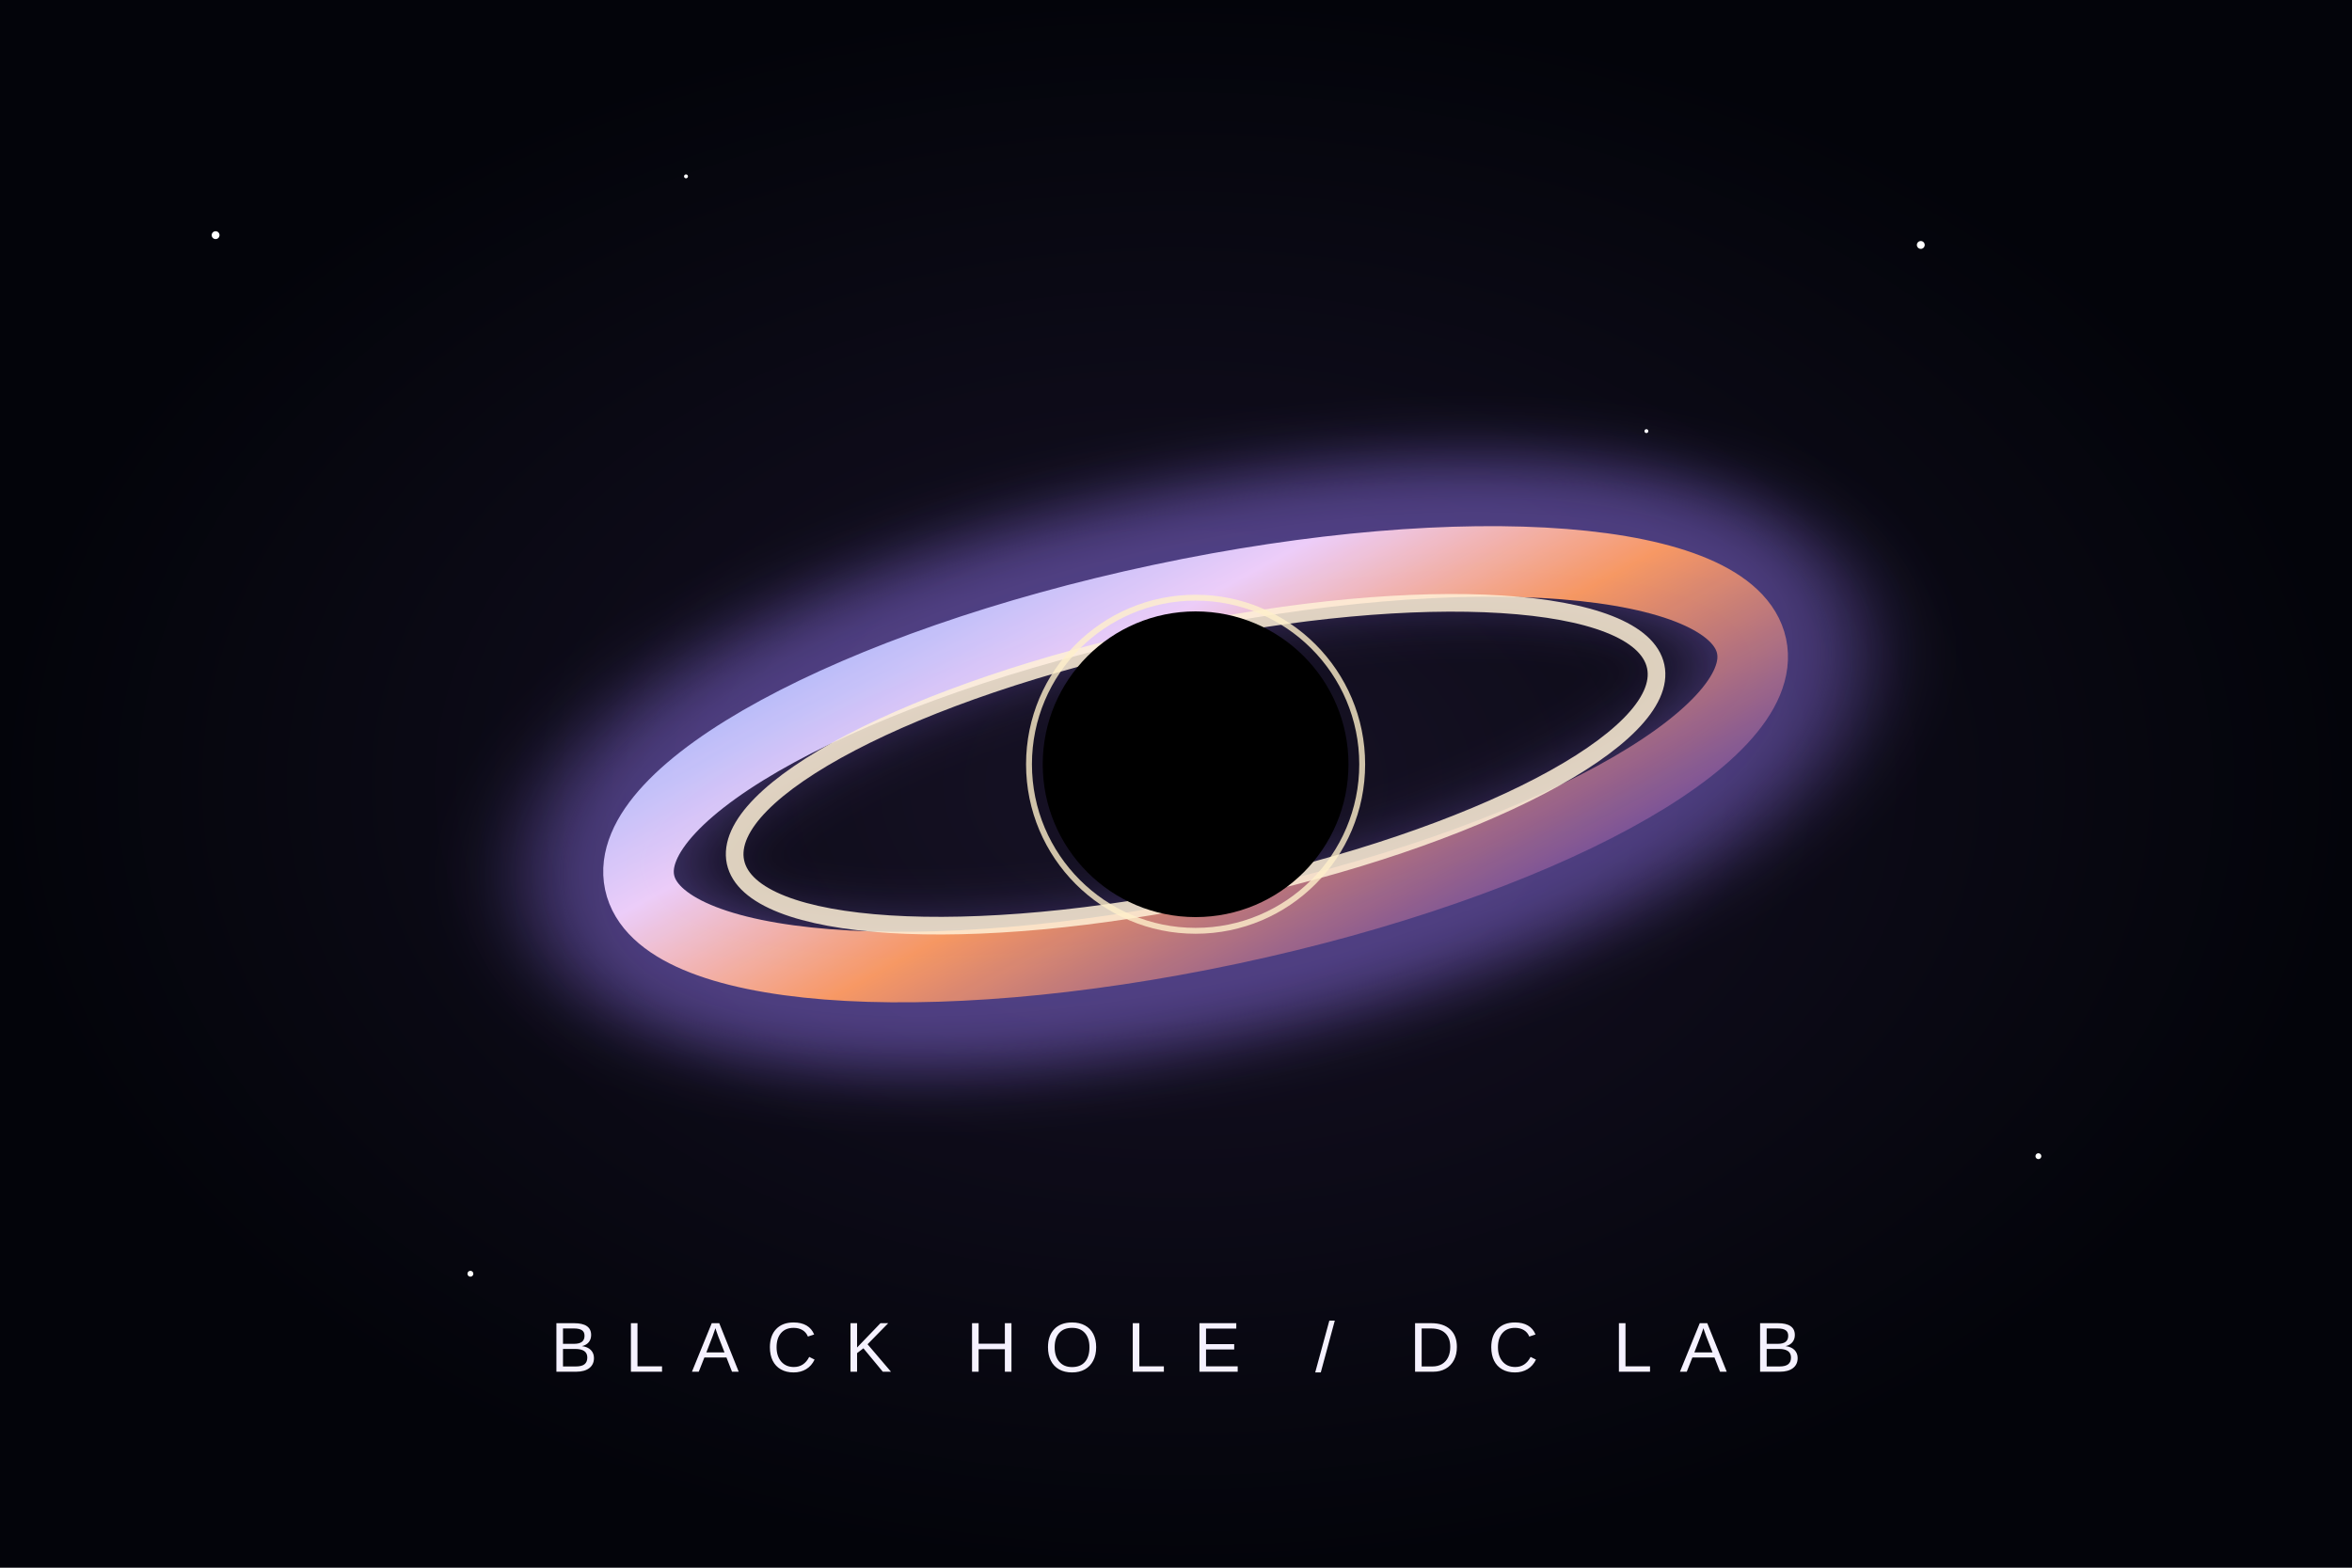
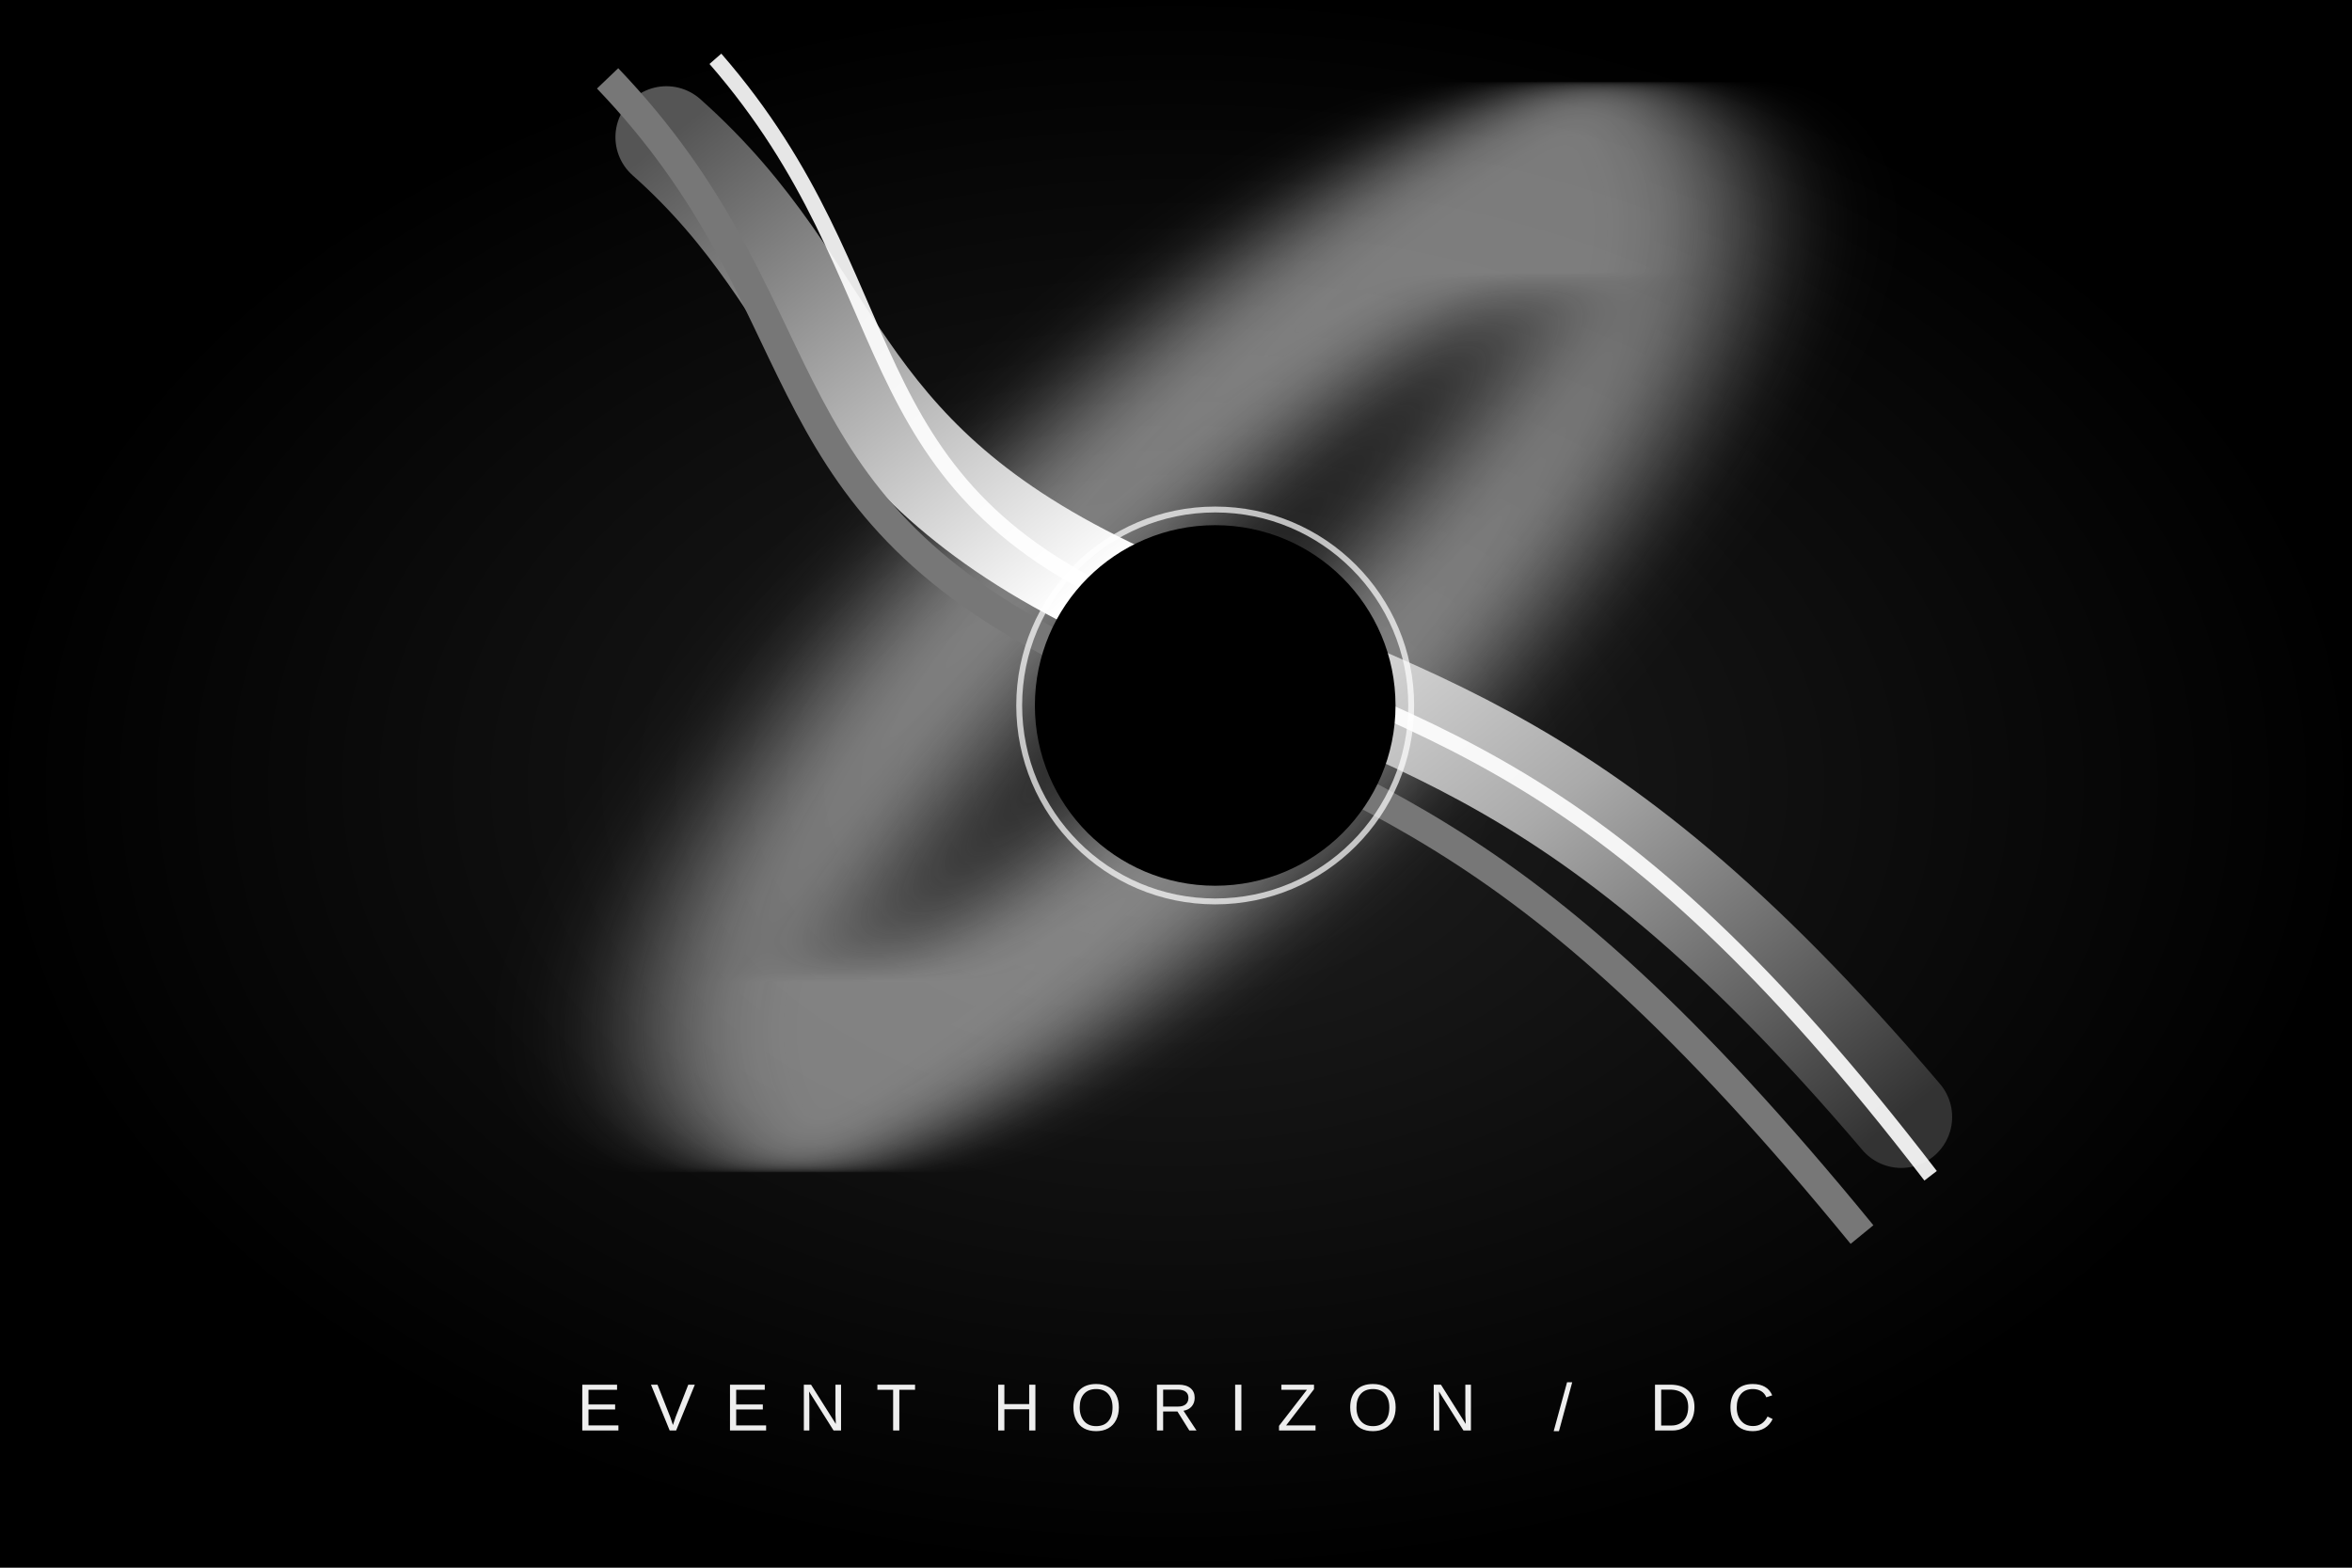
<svg xmlns="http://www.w3.org/2000/svg" viewBox="0 0 1200 800">
  <defs>
    <radialGradient id="bg">
-       <stop stop-color="#171226" />
-       <stop offset="1" stop-color="#03040a" />
+       <stop stop-color="#202020" />
+       <stop offset="1" stop-color="#000" />
    </radialGradient>
-     <linearGradient id="disk" x1="0" y1="0" x2="1" y2="1">
-       <stop stop-color="#a5baff" />
-       <stop offset=".28" stop-color="#f4d4ff" />
-       <stop offset=".55" stop-color="#ff9c63" />
-       <stop offset="1" stop-color="#5e43a5" />
+     <linearGradient id="light" x1="0" y1="0" x2="1" y2="1">
+       <stop stop-color="#555" />
+       <stop offset=".4" stop-color="#fff" />
+       <stop offset=".7" stop-color="#aaa" />
+       <stop offset="1" stop-color="#333" />
    </linearGradient>
    <filter id="blur">
-       <feGaussianBlur stdDeviation="20" />
+       <feGaussianBlur stdDeviation="24" />
    </filter>
  </defs>
  <rect width="1200" height="800" fill="url(#bg)" />
-   <g fill="#fff">
-     <circle cx="110" cy="120" r="2" />
-     <circle cx="980" cy="125" r="2" />
-     <circle cx="1040" cy="590" r="1.5" />
-     <circle cx="240" cy="650" r="1.5" />
-     <circle cx="840" cy="220" r="1" />
-     <circle cx="350" cy="90" r="1" />
-   </g>
-   <ellipse cx="610" cy="390" rx="310" ry="105" fill="none" stroke="#9c7bff" stroke-width="70" opacity=".45" filter="url(#blur)" transform="rotate(-12 610 390)" />
-   <ellipse cx="610" cy="390" rx="290" ry="86" fill="none" stroke="url(#disk)" stroke-width="36" opacity=".95" transform="rotate(-12 610 390)" />
-   <ellipse cx="610" cy="390" rx="240" ry="67" fill="none" stroke="#fff1d7" stroke-width="9" opacity=".85" transform="rotate(-12 610 390)" />
-   <circle cx="610" cy="390" r="78" fill="#000" />
-   <circle cx="610" cy="390" r="85" fill="none" stroke="#fff0cb" stroke-width="3" opacity=".8" />
-   <text x="600" y="700" fill="#f5f1ff" font-family="Arial,sans-serif" font-size="36" letter-spacing="14" text-anchor="middle">BLACK HOLE / DC LAB</text>
+   <ellipse cx="610" cy="320" rx="320" ry="80" fill="none" stroke="#ddd" stroke-width="90" opacity=".55" filter="url(#blur)" transform="rotate(-45 610 320)" />
+   <path d="M340 70 C430 150 420 230 565 300 S800 370 970 570" fill="none" stroke="url(#light)" stroke-width="52" stroke-linecap="round" />
+   <path d="M365 30 C465 145 430 245 580 310 S820 385 985 600" fill="none" stroke="#fff" stroke-width="8" opacity=".9" />
+   <path d="M310 40 C420 155 385 250 540 330 S770 410 950 630" fill="none" stroke="#777" stroke-width="15" />
+   <circle cx="620" cy="360" r="92" fill="#000" />
+   <circle cx="620" cy="360" r="100" fill="none" stroke="#fff" stroke-width="3" opacity=".7" />
+   <text x="600" y="730" fill="#eee" font-family="Arial,sans-serif" font-size="34" letter-spacing="15" text-anchor="middle">EVENT HORIZON / DC</text>
</svg>
